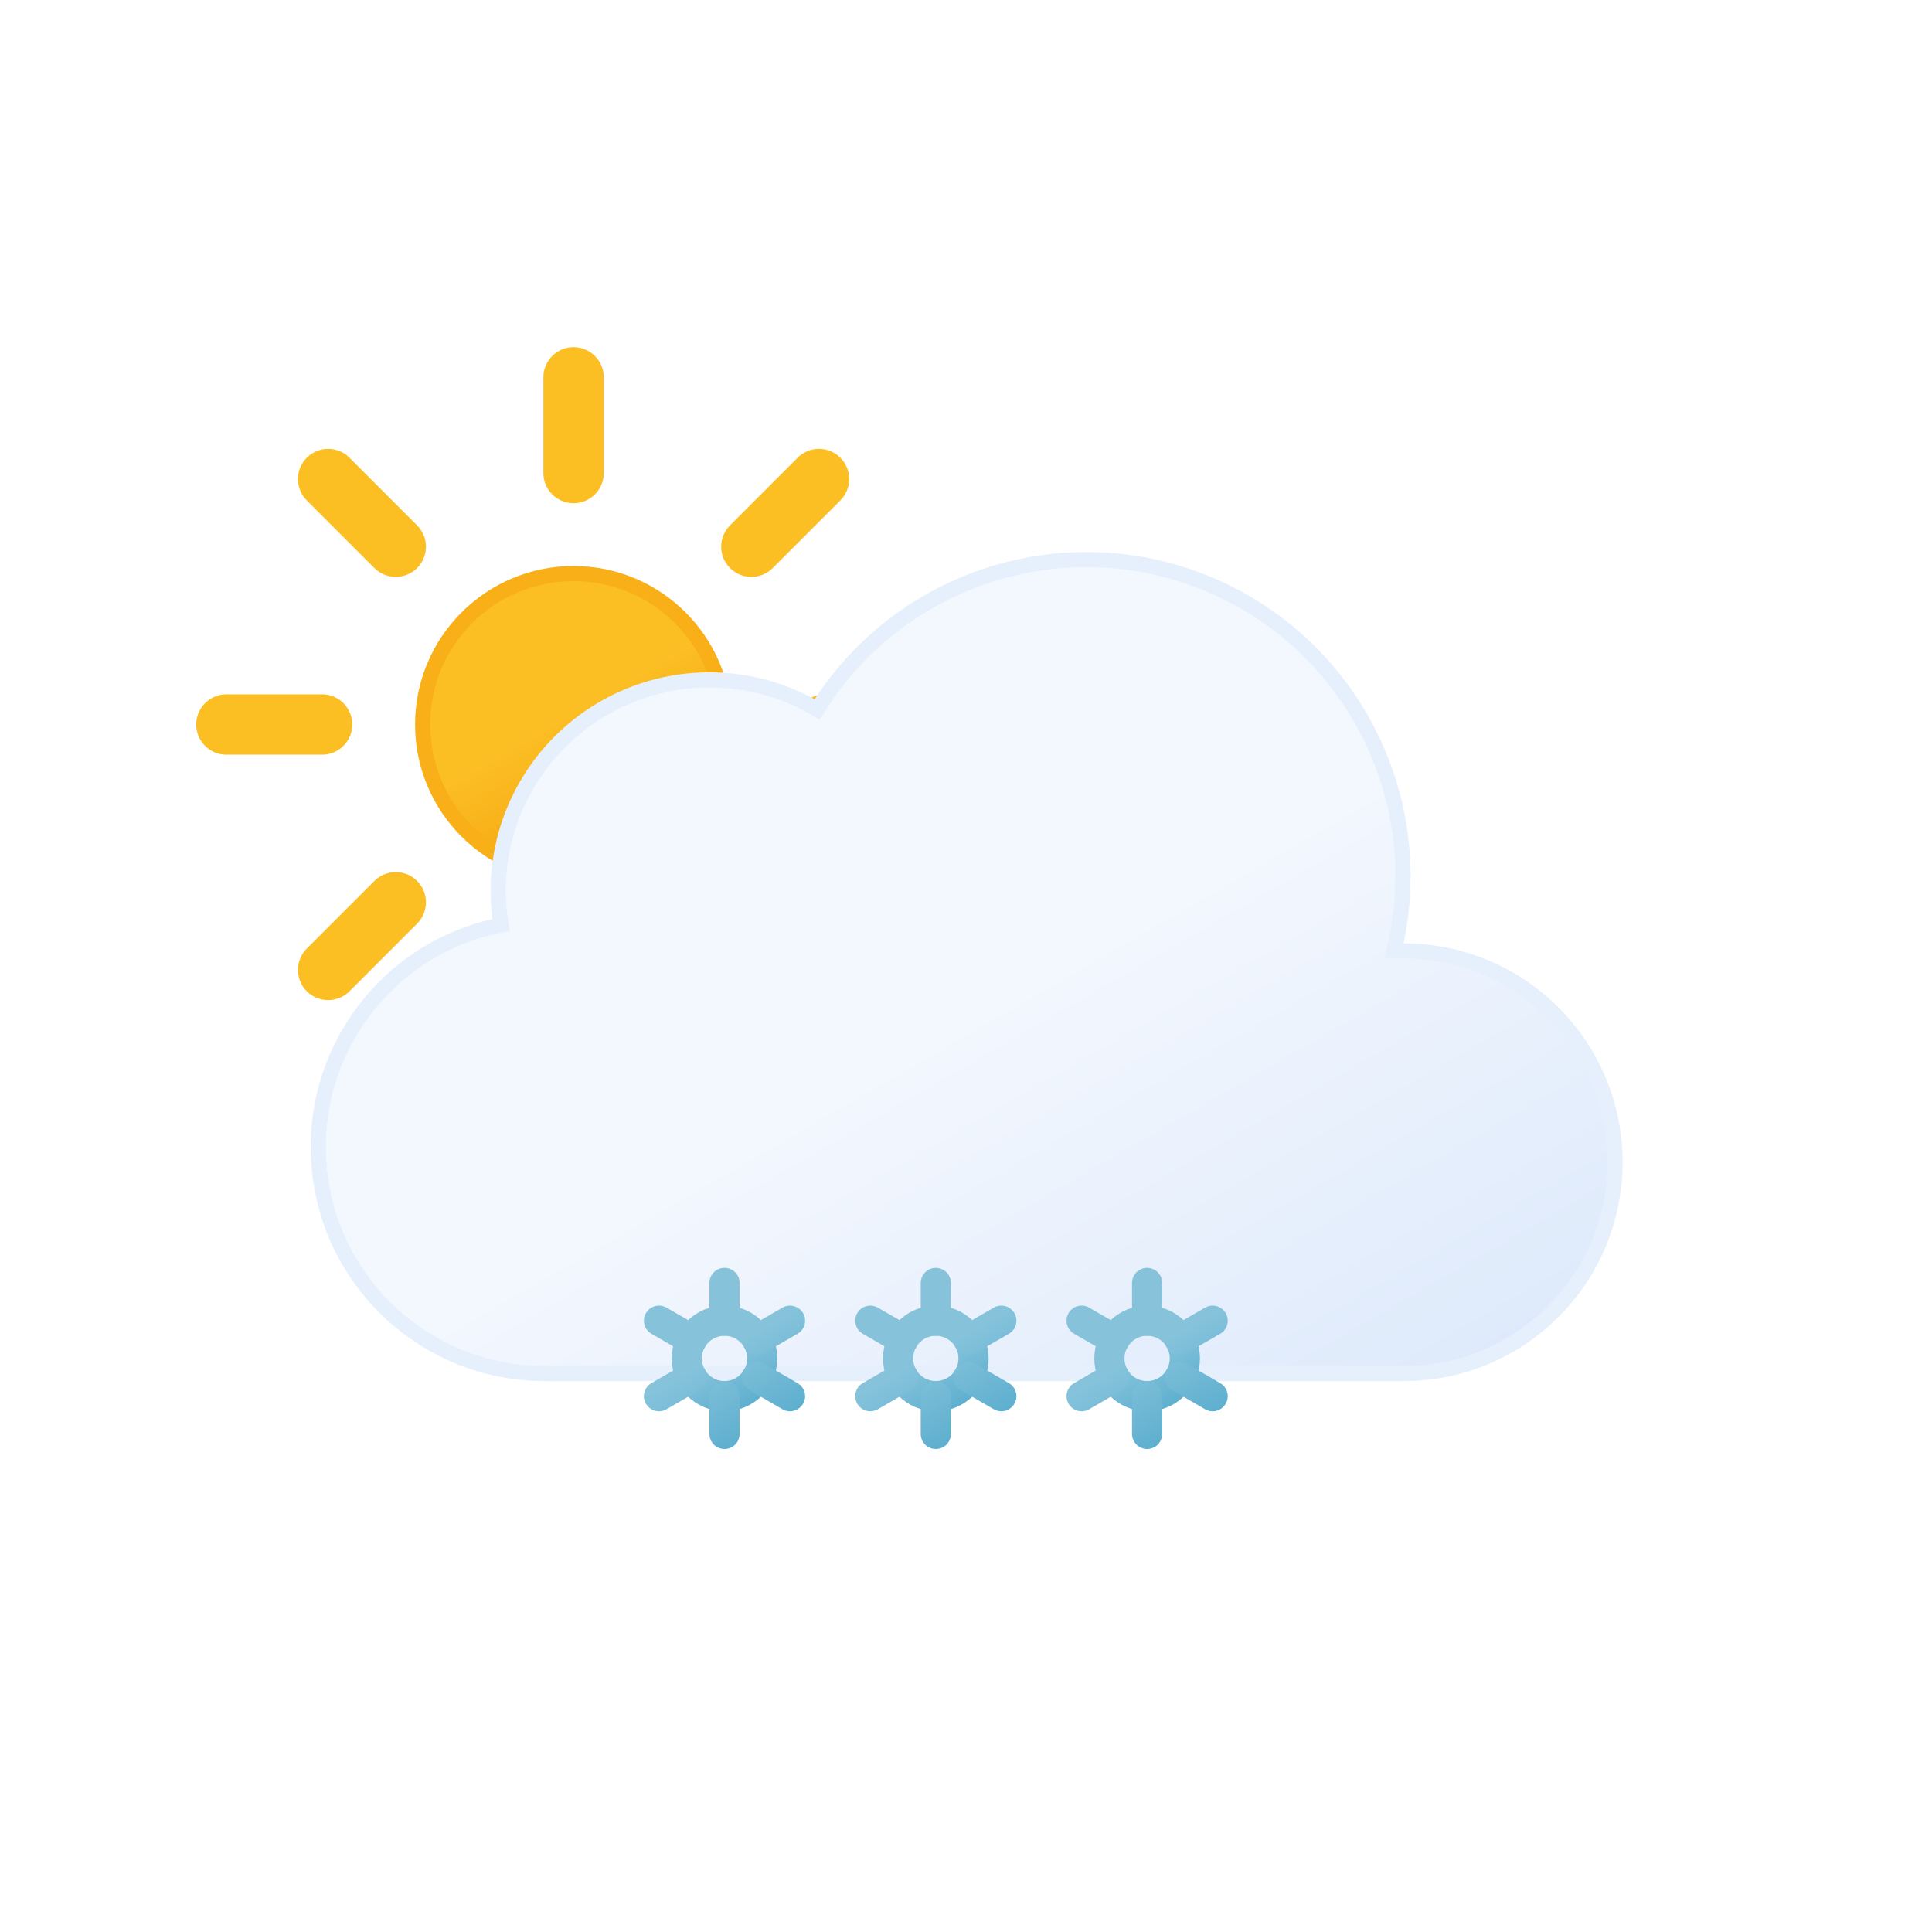
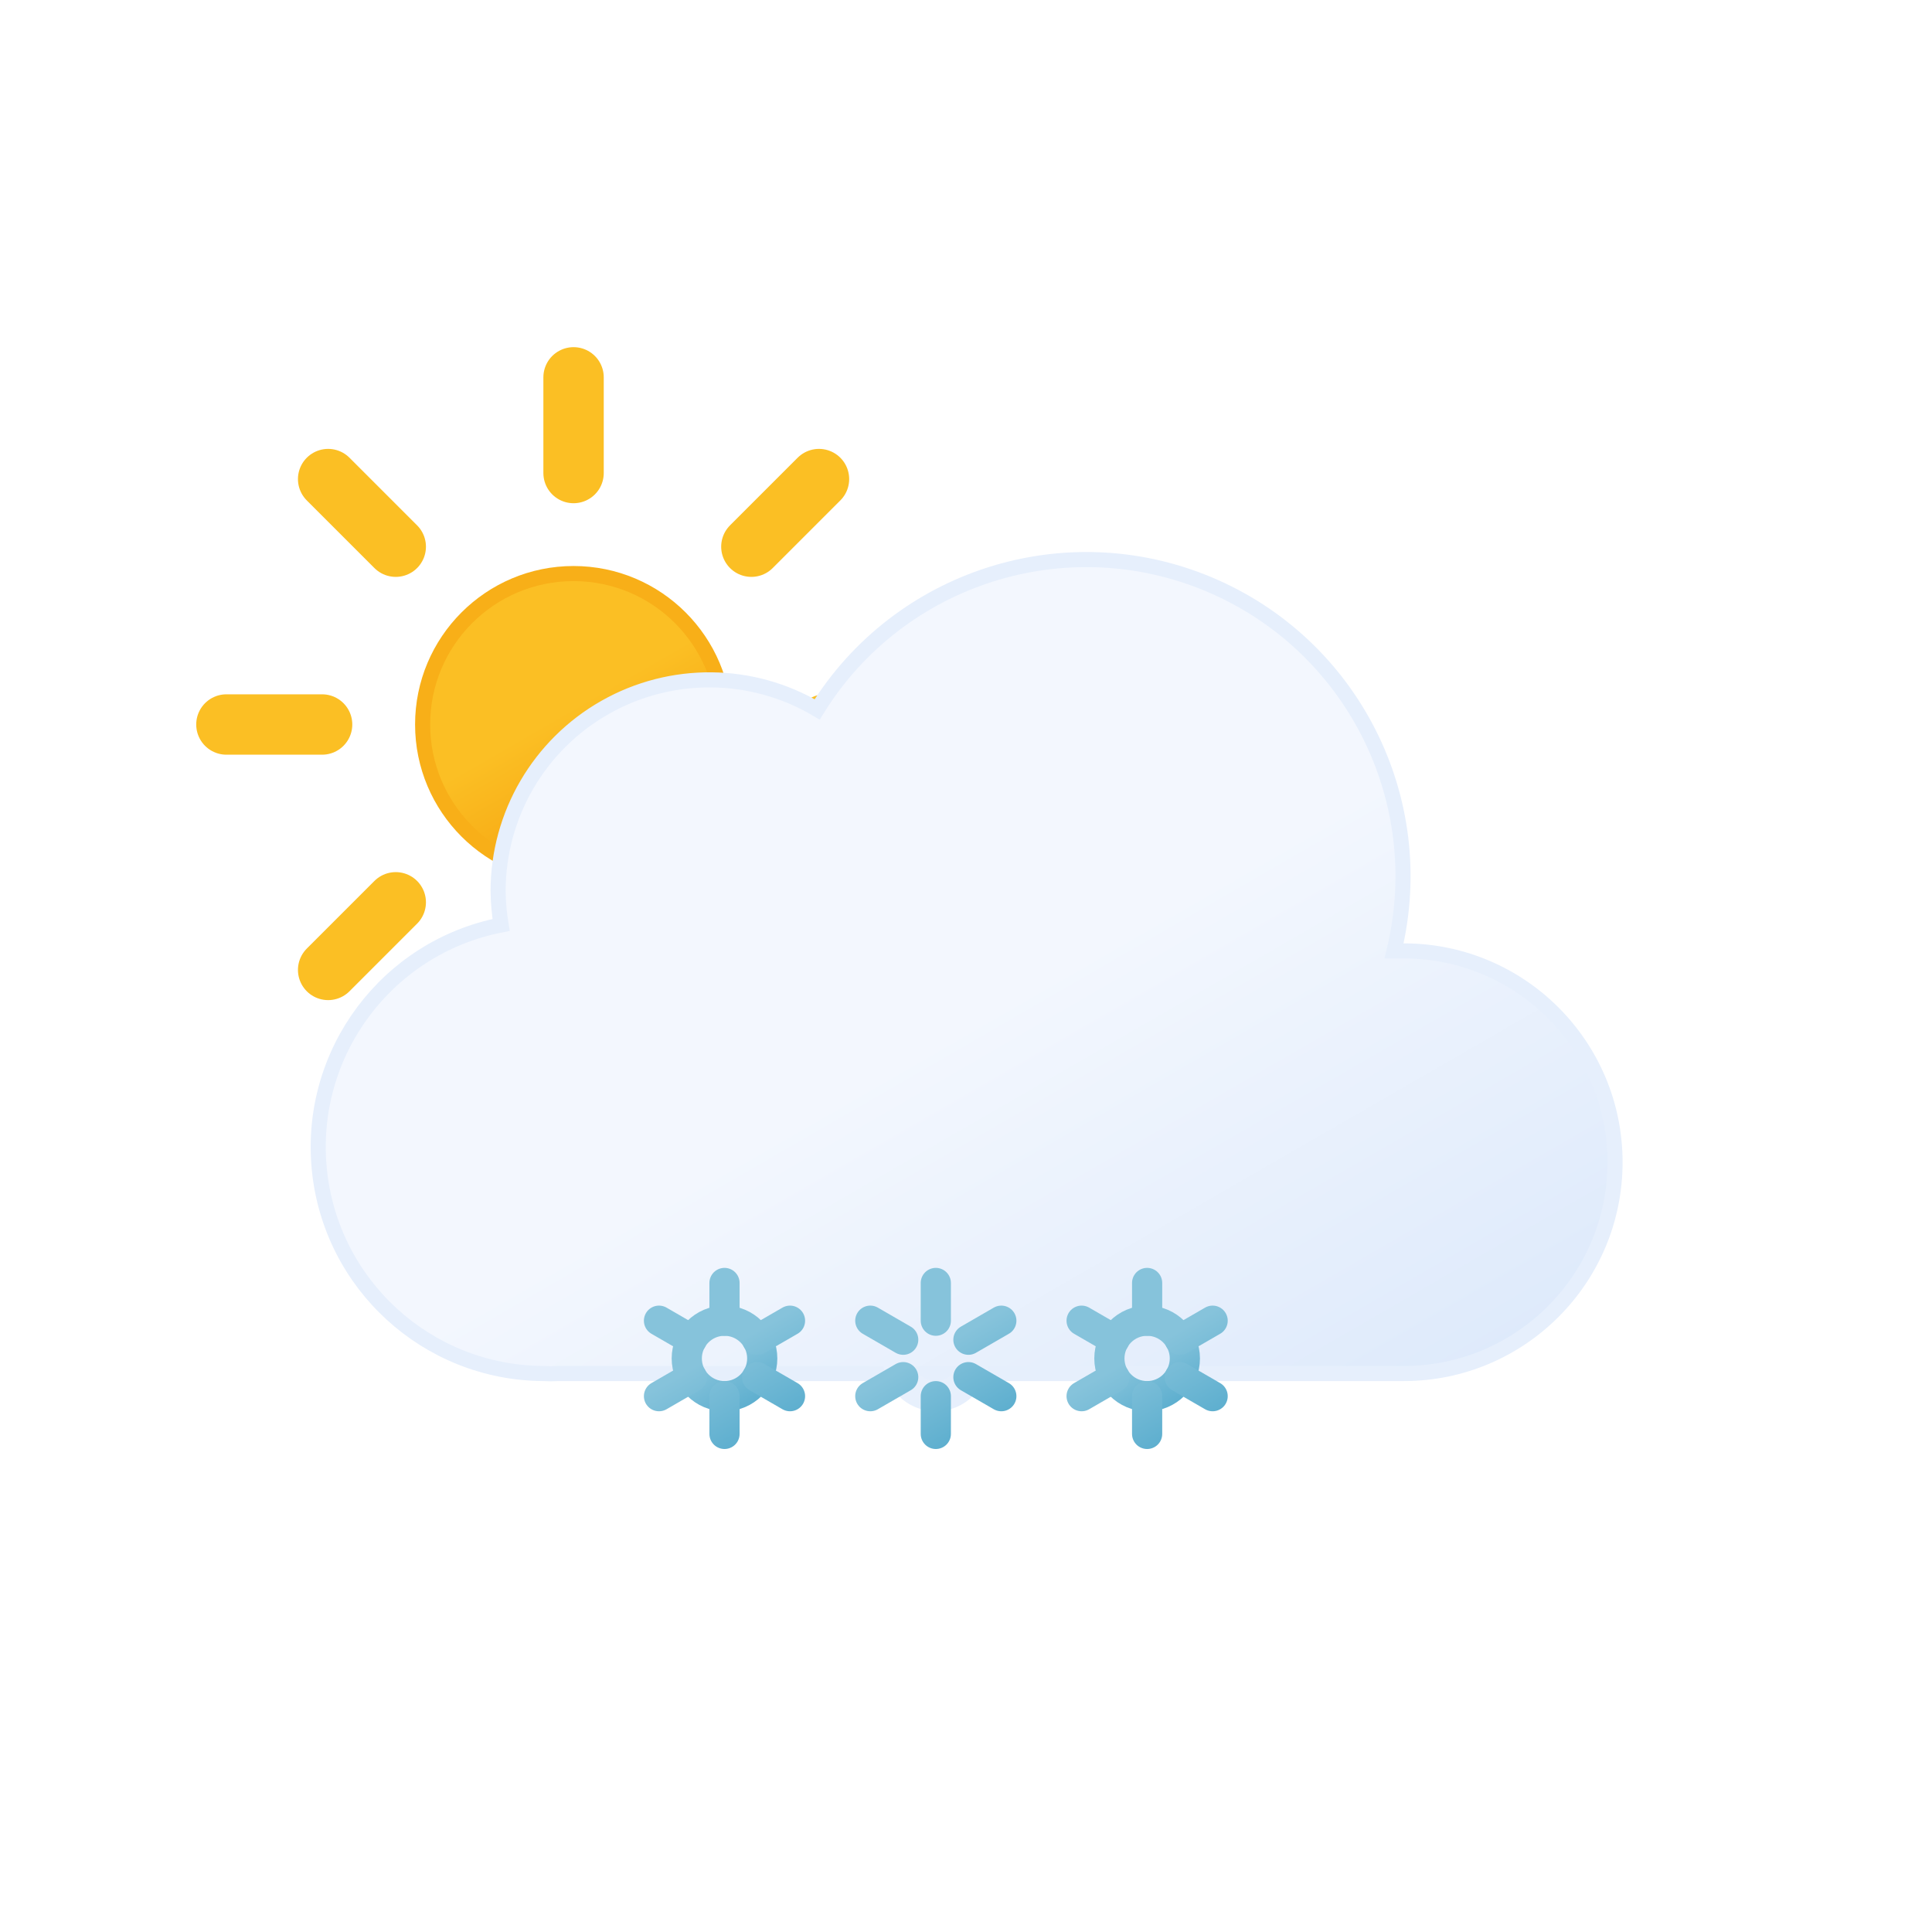
<svg xmlns="http://www.w3.org/2000/svg" xmlns:xlink="http://www.w3.org/1999/xlink" viewBox="0 0 64 64">
  <defs>
-     <linearGradient id="b" x1="16.5" x2="21.5" y1="19.67" y2="28.33" gradientUnits="userSpaceOnUse">
+     <linearGradient id="snow-day-yellow" x1="16.5" x2="21.5" y1="19.67" y2="28.33" gradientUnits="userSpaceOnUse">
      <stop offset="0" stop-color="#fbbf24" />
      <stop offset=".45" stop-color="#fbbf24" />
      <stop offset="1" stop-color="#f59e0b" />
    </linearGradient>
-     <linearGradient id="c" x1="22.56" x2="39.2" y1="21.96" y2="50.8" gradientUnits="userSpaceOnUse">
+     <linearGradient id="snow-day-white" x1="22.56" x2="39.2" y1="21.96" y2="50.8" gradientUnits="userSpaceOnUse">
      <stop offset="0" stop-color="#f3f7fe" />
      <stop offset=".45" stop-color="#f3f7fe" />
      <stop offset="1" stop-color="#deeafb" />
    </linearGradient>
-     <linearGradient id="a" x1="30.12" x2="31.88" y1="43.48" y2="46.52" gradientUnits="userSpaceOnUse">
+     <linearGradient id="snow-day-white-blue" x1="30.12" x2="31.88" y1="43.48" y2="46.52" gradientUnits="userSpaceOnUse">
      <stop offset="0" stop-color="#86c3db" />
      <stop offset=".45" stop-color="#86c3db" />
      <stop offset="1" stop-color="#5eafcf" />
    </linearGradient>
-     <linearGradient id="d" x1="29.67" x2="32.33" y1="42.69" y2="47.31" xlink:href="#a" />
-     <linearGradient id="e" x1="23.12" x2="24.88" y1="43.48" y2="46.52" xlink:href="#a" />
-     <linearGradient id="f" x1="22.67" x2="25.33" y1="42.69" y2="47.31" xlink:href="#a" />
-     <linearGradient id="g" x1="37.12" x2="38.88" y1="43.48" y2="46.52" xlink:href="#a" />
-     <linearGradient id="h" x1="36.67" x2="39.33" y1="42.69" y2="47.31" xlink:href="#a" />
+     <linearGradient id="snow-day-white-d" x1="29.67" x2="32.33" y1="42.69" y2="47.31" xlink:href="#snow-day-white-blue" />
+     <linearGradient id="snow-day-white-e" x1="23.12" x2="24.88" y1="43.48" y2="46.52" xlink:href="#snow-day-white-blue" />
+     <linearGradient id="snow-day-white-f" x1="22.67" x2="25.33" y1="42.69" y2="47.31" xlink:href="#snow-day-white-blue" />
+     <linearGradient id="snow-day-white-g" x1="37.12" x2="38.88" y1="43.48" y2="46.52" xlink:href="#snow-day-white-blue" />
+     <linearGradient id="snow-day-white-h" x1="36.67" x2="39.33" y1="42.69" y2="47.31" xlink:href="#snow-day-white-blue" />
  </defs>
-   <circle cx="19" cy="24" r="5" fill="url(#b)" stroke="#f8af18" stroke-miterlimit="10" stroke-width=".5" />
+   <circle cx="19" cy="24" r="5" fill="url(#snow-day-yellow)" stroke="#f8af18" stroke-miterlimit="10" stroke-width=".5" />
  <path fill="none" stroke="#fbbf24" stroke-linecap="round" stroke-miterlimit="10" stroke-width="2" d="M19 15.67V12.5m0 23v-3.17m5.89-14.22l2.24-2.24M10.87 32.13l2.24-2.24m0-11.78l-2.24-2.24m16.26 16.26l-2.24-2.24M7.5 24h3.17m19.83 0h-3.17">
    <animateTransform attributeName="transform" dur="45s" repeatCount="indefinite" type="rotate" values="0 19 24; 360 19 24" />
  </path>
-   <path fill="url(#c)" stroke="#e6effc" stroke-miterlimit="10" stroke-width=".5" d="M46.5 31.5h-.32a10.49 10.49 0 00-19.11-8 7 7 0 00-10.57 6 7.21 7.21 0 00.1 1.14A7.5 7.5 0 0018 45.5a4.19 4.19 0 00.5 0v0h28a7 7 0 000-14z" />
+   <path fill="url(#snow-day-white)" stroke="#e6effc" stroke-miterlimit="10" stroke-width=".5" d="M46.5 31.5h-.32a10.49 10.49 0 00-19.11-8 7 7 0 00-10.57 6 7.21 7.21 0 00.1 1.14A7.5 7.5 0 0018 45.5a4.19 4.19 0 00.5 0v0h28a7 7 0 000-14z" />
  <g>
-     <circle cx="31" cy="45" r="1.25" fill="none" stroke="url(#a)" stroke-miterlimit="10" />
-     <path fill="none" stroke="url(#d)" stroke-linecap="round" stroke-miterlimit="10" d="M33.17 46.25l-1.09-.63m-2.16-1.24l-1.09-.63M31 42.5v1.25m0 3.75v-1.25m-1.08-.63l-1.09.63m4.34-2.5l-1.09.63" />
+     <circle cx="31" cy="45" r="1.25" fill="none" stroke="url(#snow-day-white)" stroke-miterlimit="10" />
+     <path fill="none" stroke="url(#snow-day-white-d)" stroke-linecap="round" stroke-miterlimit="10" d="M33.17 46.25l-1.09-.63m-2.16-1.24l-1.09-.63M31 42.5v1.25m0 3.75v-1.25m-1.08-.63l-1.09.63m4.34-2.5l-1.09.63" />
    <animateTransform additive="sum" attributeName="transform" dur="4s" repeatCount="indefinite" type="translate" values="-1 -6; 1 12" />
    <animateTransform additive="sum" attributeName="transform" dur="9s" repeatCount="indefinite" type="rotate" values="0 31 45; 360 31 45" />
    <animate attributeName="opacity" dur="4s" repeatCount="indefinite" values="0;1;1;1;0" />
  </g>
  <g>
-     <circle cx="24" cy="45" r="1.25" fill="none" stroke="url(#e)" stroke-miterlimit="10" />
-     <path fill="none" stroke="url(#f)" stroke-linecap="round" stroke-miterlimit="10" d="M26.17 46.25l-1.09-.63m-2.16-1.24l-1.09-.63M24 42.5v1.25m0 3.75v-1.25m-1.08-.63l-1.09.63m4.34-2.5l-1.09.63" />
+     <circle cx="24" cy="45" r="1.25" fill="none" stroke="url(#snow-day-white-e)" stroke-miterlimit="10" />
+     <path fill="none" stroke="url(#snow-day-white-f)" stroke-linecap="round" stroke-miterlimit="10" d="M26.17 46.25l-1.09-.63m-2.16-1.24l-1.09-.63M24 42.5v1.25m0 3.75v-1.25m-1.08-.63l-1.09.63m4.34-2.5l-1.09.63" />
    <animateTransform additive="sum" attributeName="transform" begin="-2s" dur="4s" repeatCount="indefinite" type="translate" values="1 -6; -1 12" />
    <animateTransform additive="sum" attributeName="transform" dur="9s" repeatCount="indefinite" type="rotate" values="0 24 45; 360 24 45" />
    <animate attributeName="opacity" begin="-2s" dur="4s" repeatCount="indefinite" values="0;1;1;1;0" />
  </g>
  <g>
-     <circle cx="38" cy="45" r="1.25" fill="none" stroke="url(#g)" stroke-miterlimit="10" />
-     <path fill="none" stroke="url(#h)" stroke-linecap="round" stroke-miterlimit="10" d="M40.17 46.25l-1.09-.63m-2.16-1.24l-1.09-.63M38 42.5v1.25m0 3.75v-1.25m-1.08-.63l-1.09.63m4.34-2.5l-1.09.63" />
+     <circle cx="38" cy="45" r="1.25" fill="none" stroke="url(#snow-day-white-g)" stroke-miterlimit="10" />
+     <path fill="none" stroke="url(#snow-day-white-h)" stroke-linecap="round" stroke-miterlimit="10" d="M40.17 46.25l-1.09-.63m-2.16-1.24l-1.09-.63M38 42.5v1.25m0 3.75v-1.25m-1.08-.63l-1.09.63m4.34-2.5l-1.09.63" />
    <animateTransform additive="sum" attributeName="transform" begin="-1s" dur="4s" repeatCount="indefinite" type="translate" values="1 -6; -1 12" />
    <animateTransform additive="sum" attributeName="transform" dur="9s" repeatCount="indefinite" type="rotate" values="0 38 45; 360 38 45" />
    <animate attributeName="opacity" begin="-1s" dur="4s" repeatCount="indefinite" values="0;1;1;1;0" />
  </g>
</svg>
